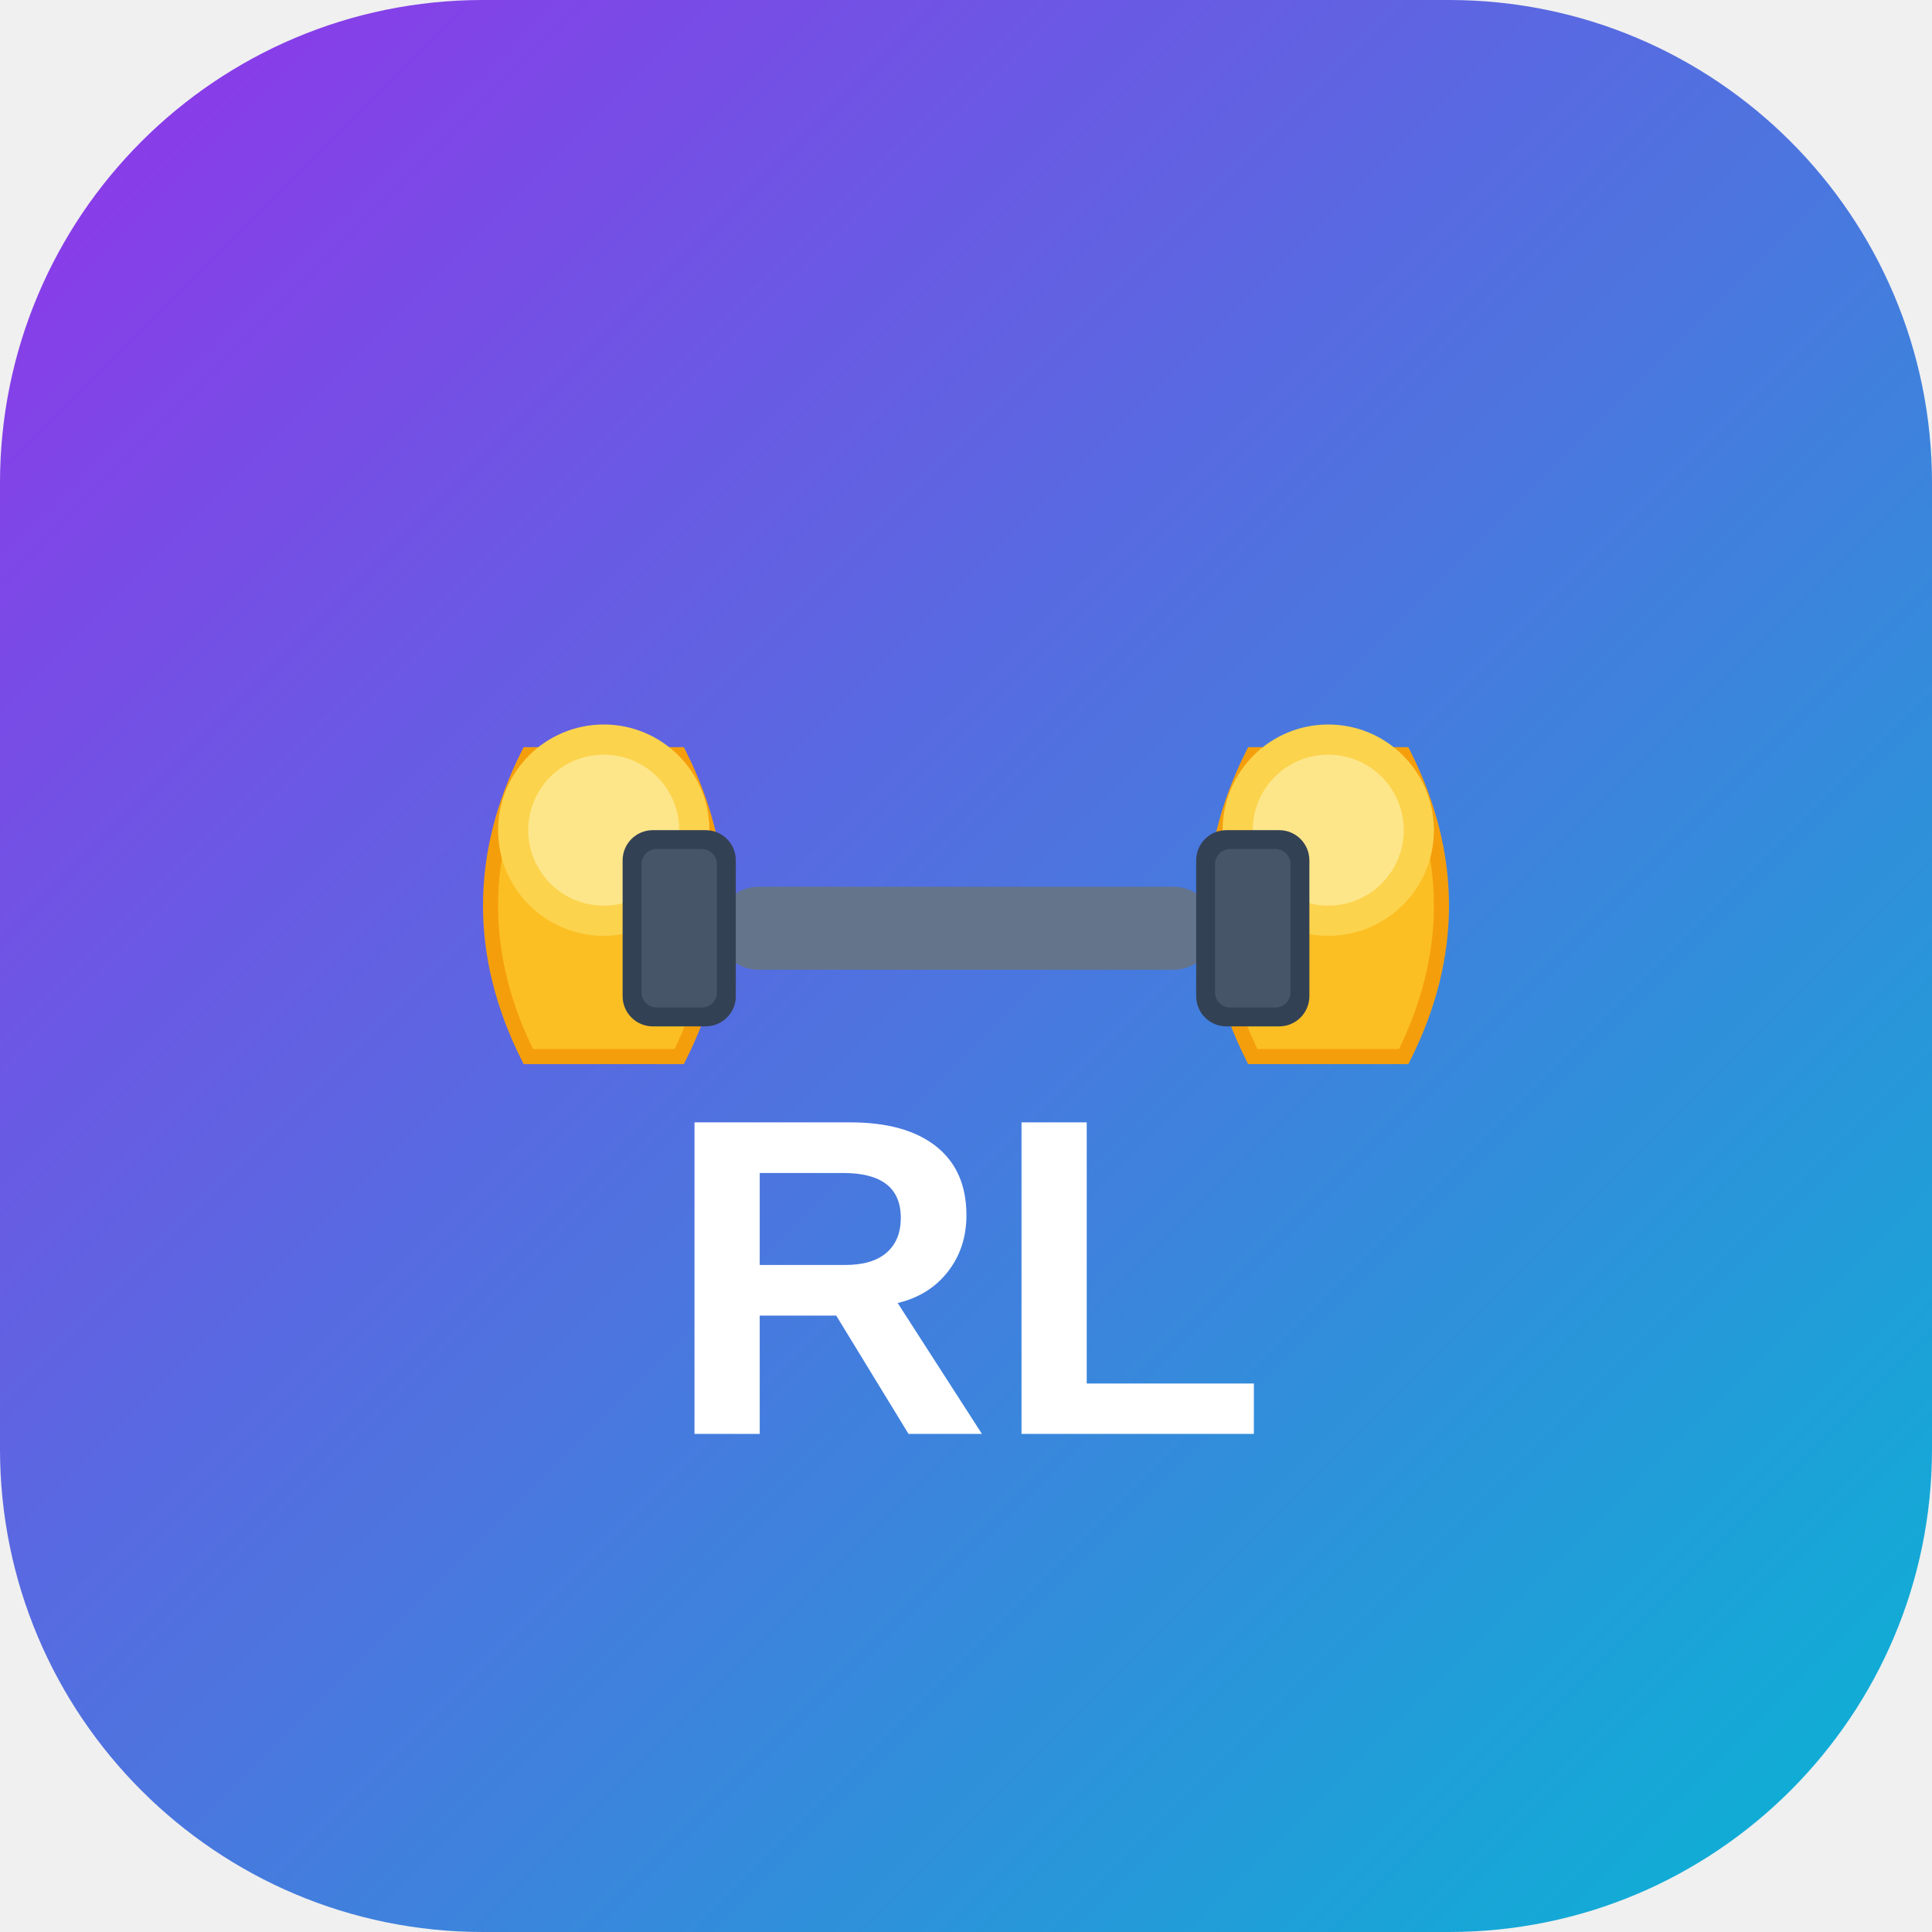
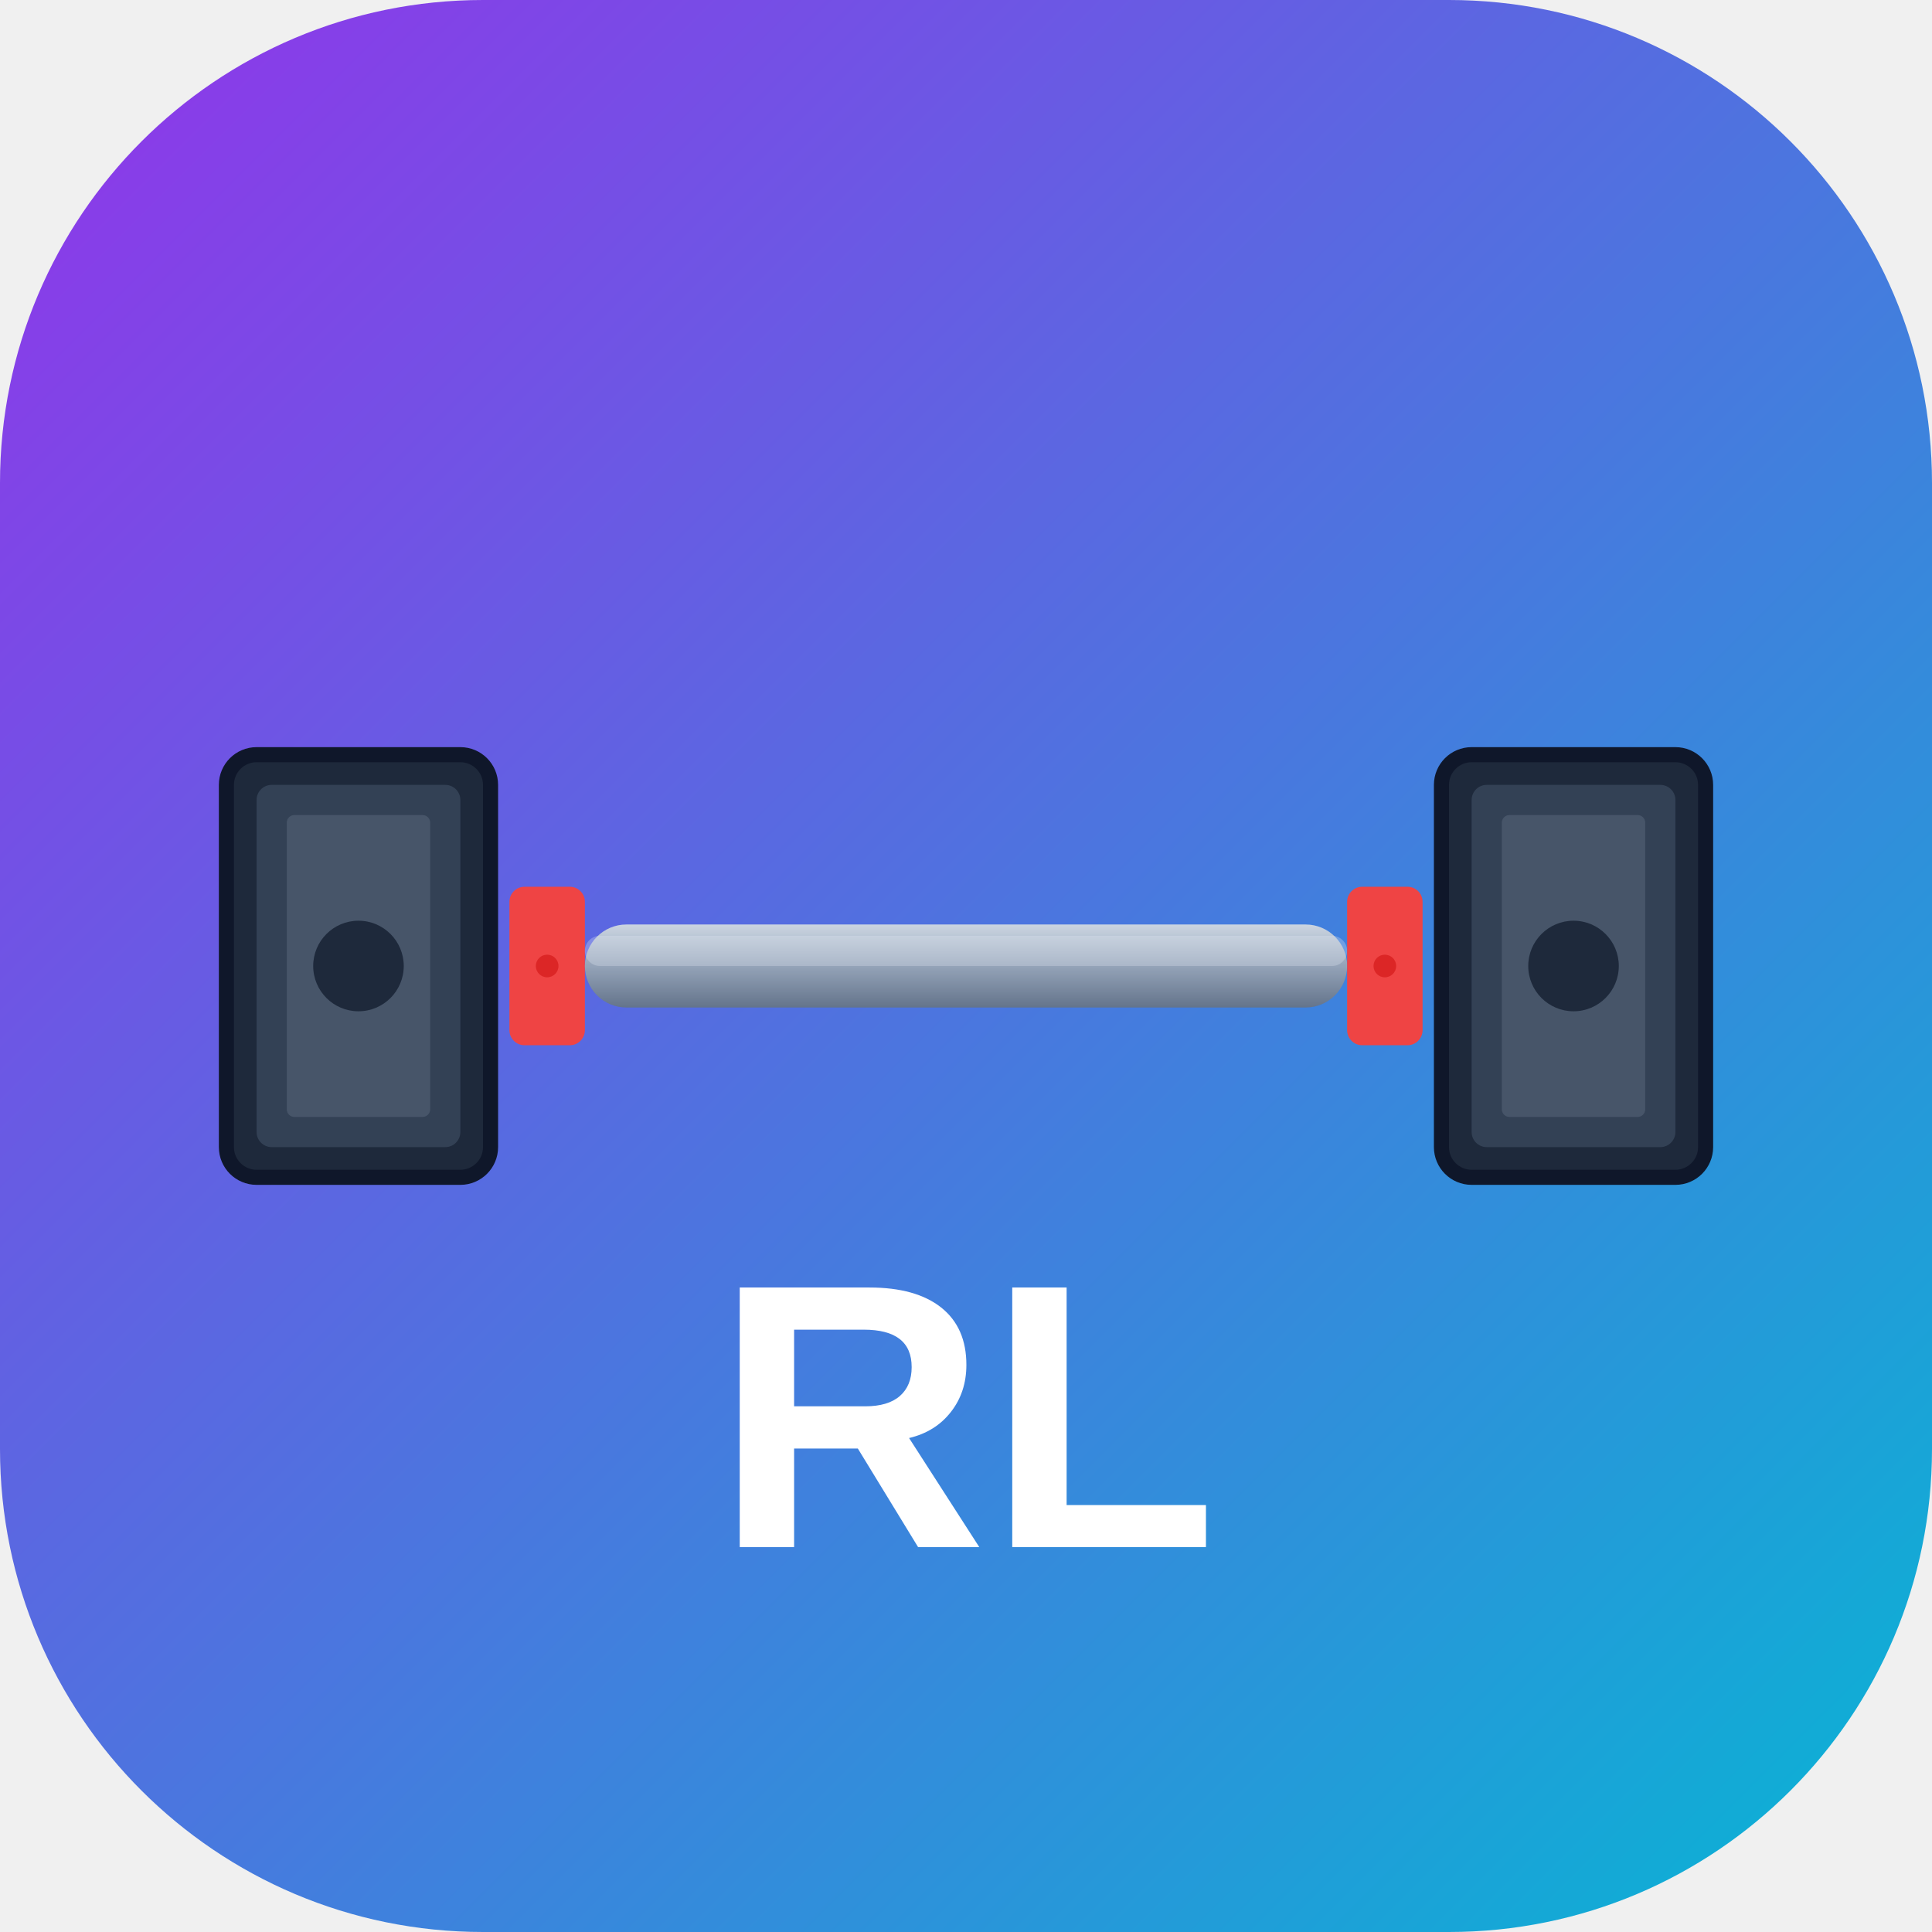
<svg xmlns="http://www.w3.org/2000/svg" width="512" height="512" viewBox="0 0 512 512" fill="none">
  <defs>
    <linearGradient id="bgGradient" x1="0%" y1="0%" x2="100%" y2="100%">
      <stop offset="0%" style="stop-color:#9333ea;stop-opacity:1" />
      <stop offset="100%" style="stop-color:#06b6d4;stop-opacity:1" />
    </linearGradient>
+     <linearGradient id="metalGradient" x1="0%" y1="0%" x2="0%" y2="100%">
+       <stop offset="0%" style="stop-color:#cbd5e1;stop-opacity:1" />
+       <stop offset="50%" style="stop-color:#94a3b8;stop-opacity:1" />
+       <stop offset="100%" style="stop-color:#64748b;stop-opacity:1" />
+     </linearGradient>
  </defs>
  <rect width="512" height="512" rx="128" fill="url(#bgGradient)" />
-   <path d="M140 280 Q120 240 140 200 L180 200 Q200 240 180 280 Z" fill="#FBBF24" stroke="#F59E0B" stroke-width="4" />
-   <path d="M372 280 Q392 240 372 200 L332 200 Q312 240 332 280 Z" fill="#FBBF24" stroke="#F59E0B" stroke-width="4" />
-   <circle cx="160" cy="220" r="28" fill="#FCD34D" />
-   <circle cx="160" cy="220" r="20" fill="#FDE68A" />
-   <circle cx="352" cy="220" r="28" fill="#FCD34D" />
-   <circle cx="352" cy="220" r="20" fill="#FDE68A" />
-   <rect x="190" y="235" width="132" height="22" rx="11" fill="#64748B" />
-   <rect x="165" y="220" width="30" height="52" rx="8" fill="#334155" />
-   <rect x="170" y="225" width="20" height="42" rx="4" fill="#475569" />
-   <rect x="317" y="220" width="30" height="52" rx="8" fill="#334155" />
-   <rect x="322" y="225" width="20" height="42" rx="4" fill="#475569" />
-   <text x="256" y="380" font-family="Arial, sans-serif" font-size="120" font-weight="bold" fill="white" text-anchor="middle">RL</text>
+   <rect x="60" y="200" width="70" height="112" rx="8" fill="#1e293b" stroke="#0f172a" stroke-width="4" />
+   <rect x="68" y="208" width="54" height="96" rx="4" fill="#334155" />
+   <rect x="76" y="216" width="38" height="80" rx="2" fill="#475569" />
+   <rect x="135" y="235" width="20" height="42" rx="4" fill="#ef4444" />
+   <circle cx="145" cy="256" r="3" fill="#dc2626" />
+   <rect x="155" y="245" width="202" height="22" rx="11" fill="url(#metalGradient)" />
+   <rect x="155" y="248" width="202" height="8" rx="4" fill="#e2e8f0" opacity="0.3" />
+   <rect x="357" y="235" width="20" height="42" rx="4" fill="#ef4444" />
+   <circle cx="367" cy="256" r="3" fill="#dc2626" />
+   <rect x="382" y="200" width="70" height="112" rx="8" fill="#1e293b" stroke="#0f172a" stroke-width="4" />
+   <rect x="390" y="208" width="54" height="96" rx="4" fill="#334155" />
+   <rect x="398" y="216" width="38" height="80" rx="2" fill="#475569" />
+   <circle cx="95" cy="256" r="12" fill="#1e293b" />
+   <circle cx="417" cy="256" r="12" fill="#1e293b" />
+   <text x="256" y="410" font-family="Arial, sans-serif" font-size="100" font-weight="bold" fill="white" text-anchor="middle">RL</text>
</svg>
